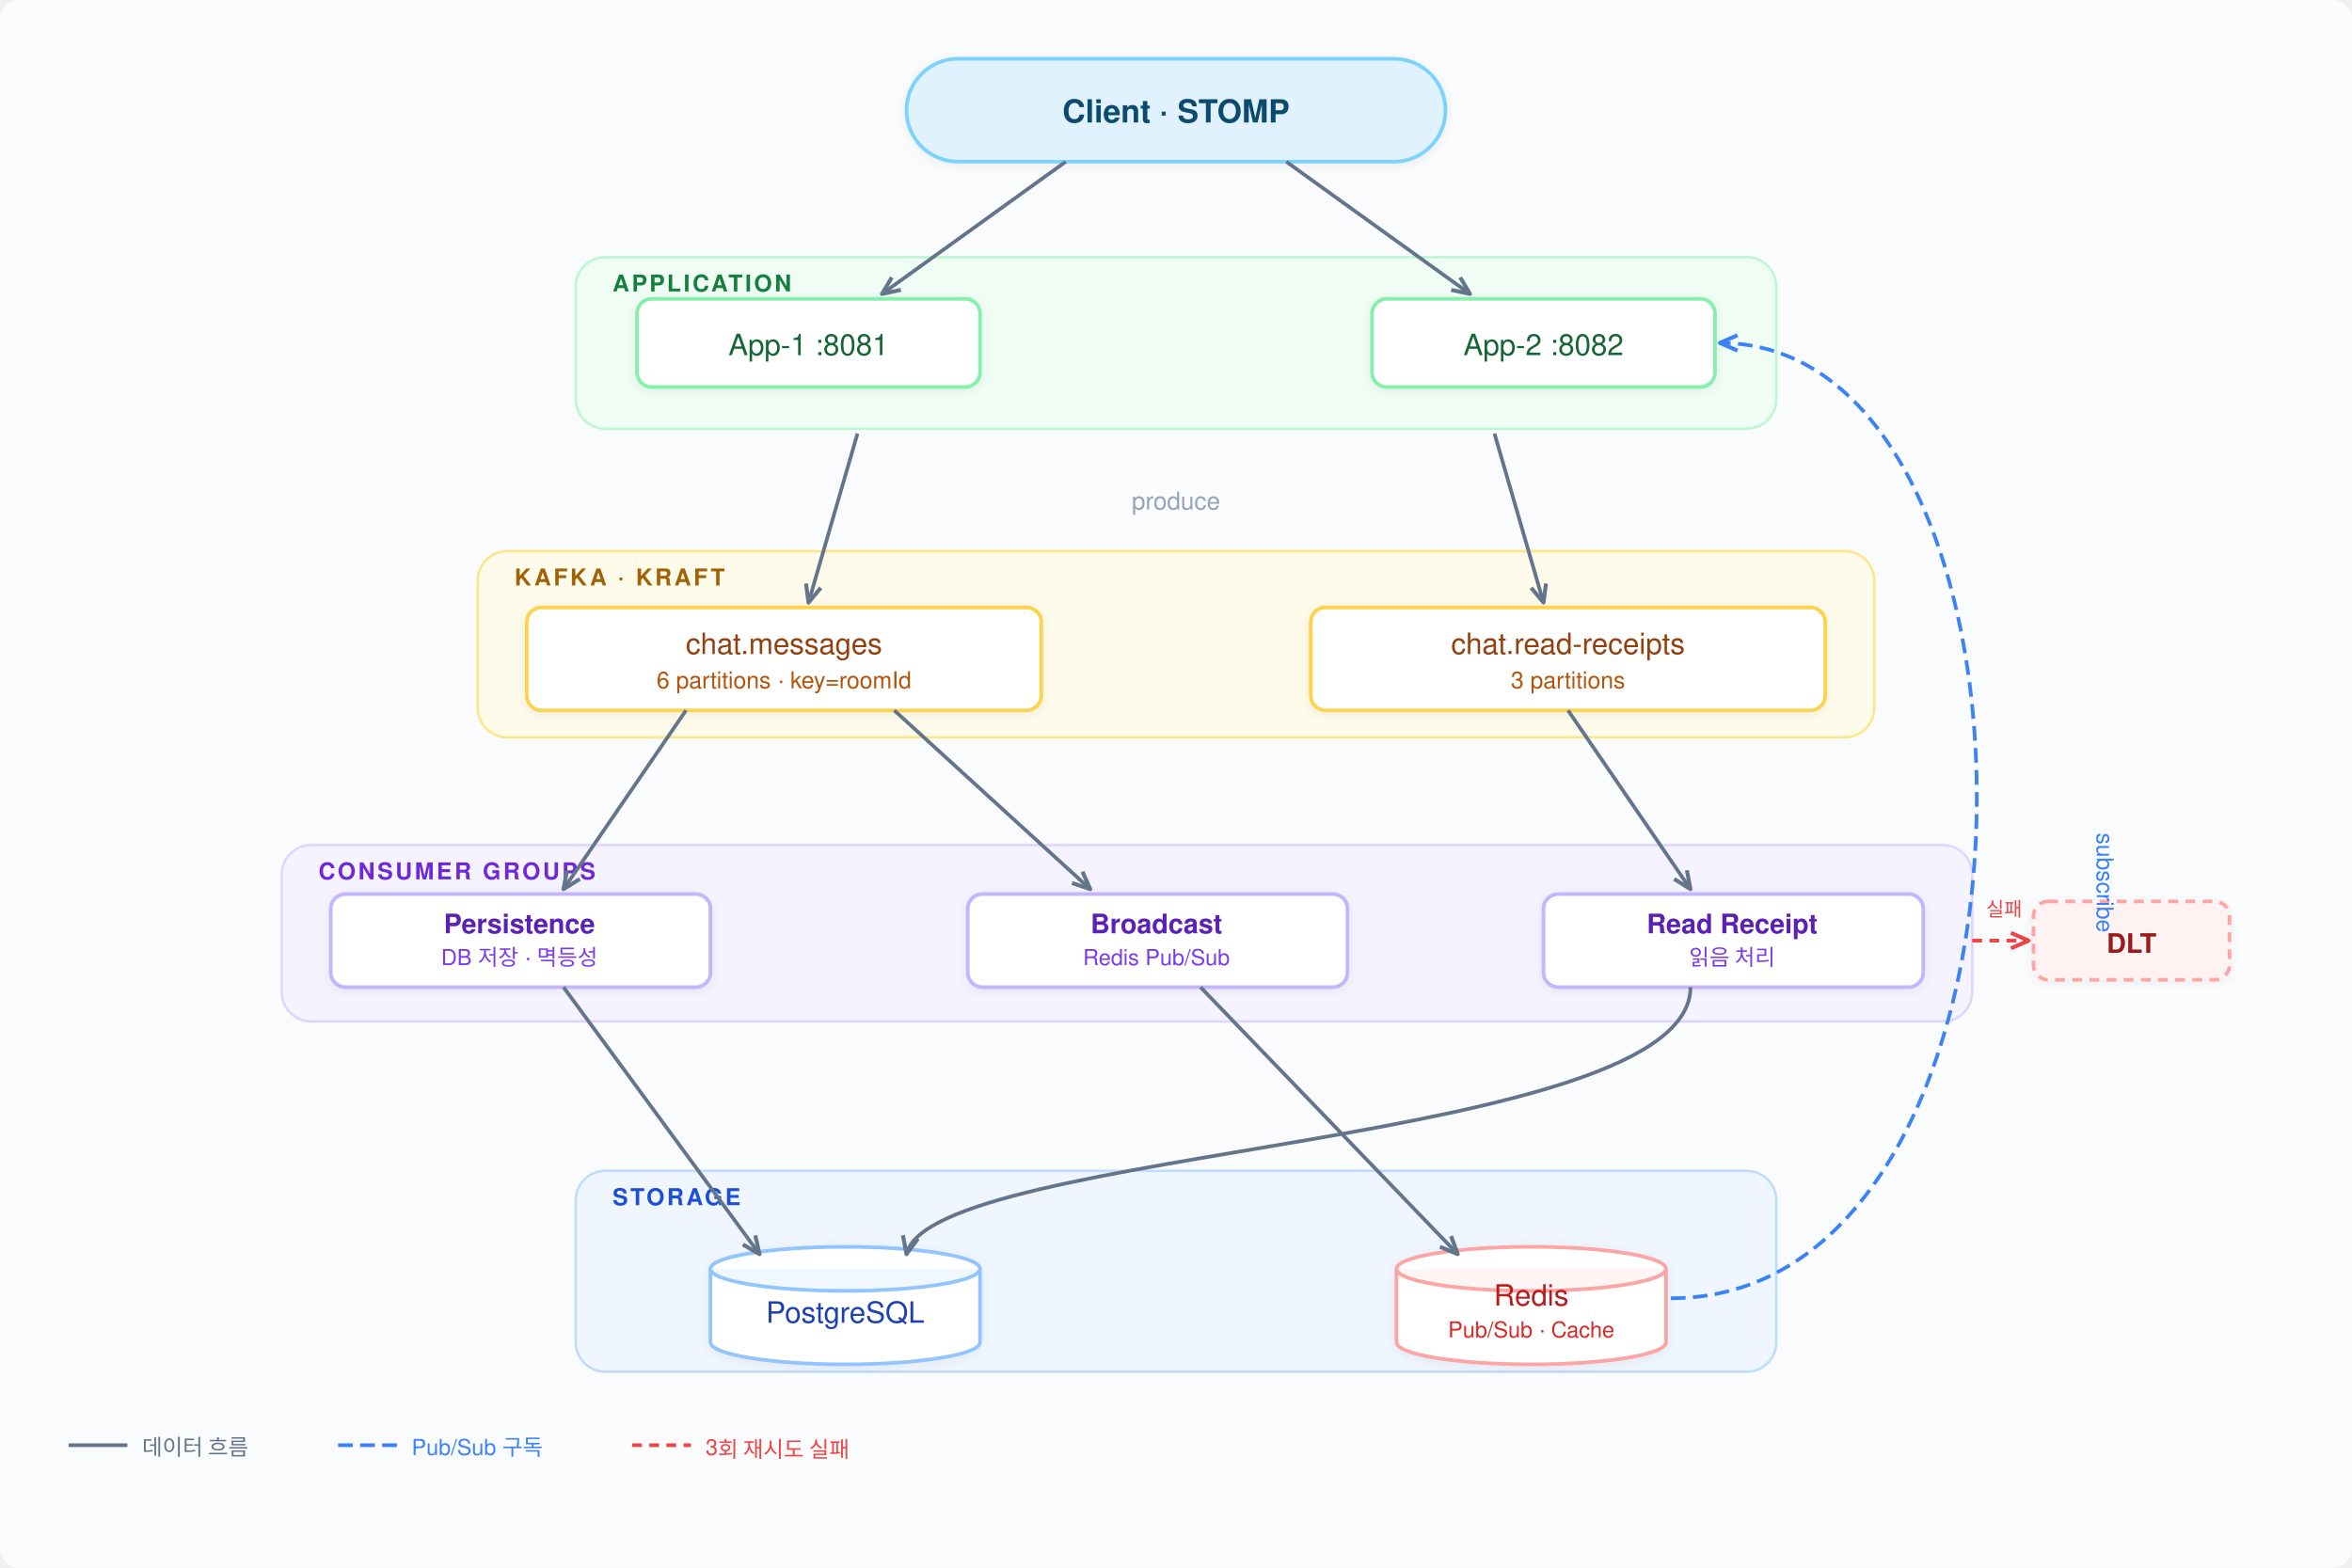
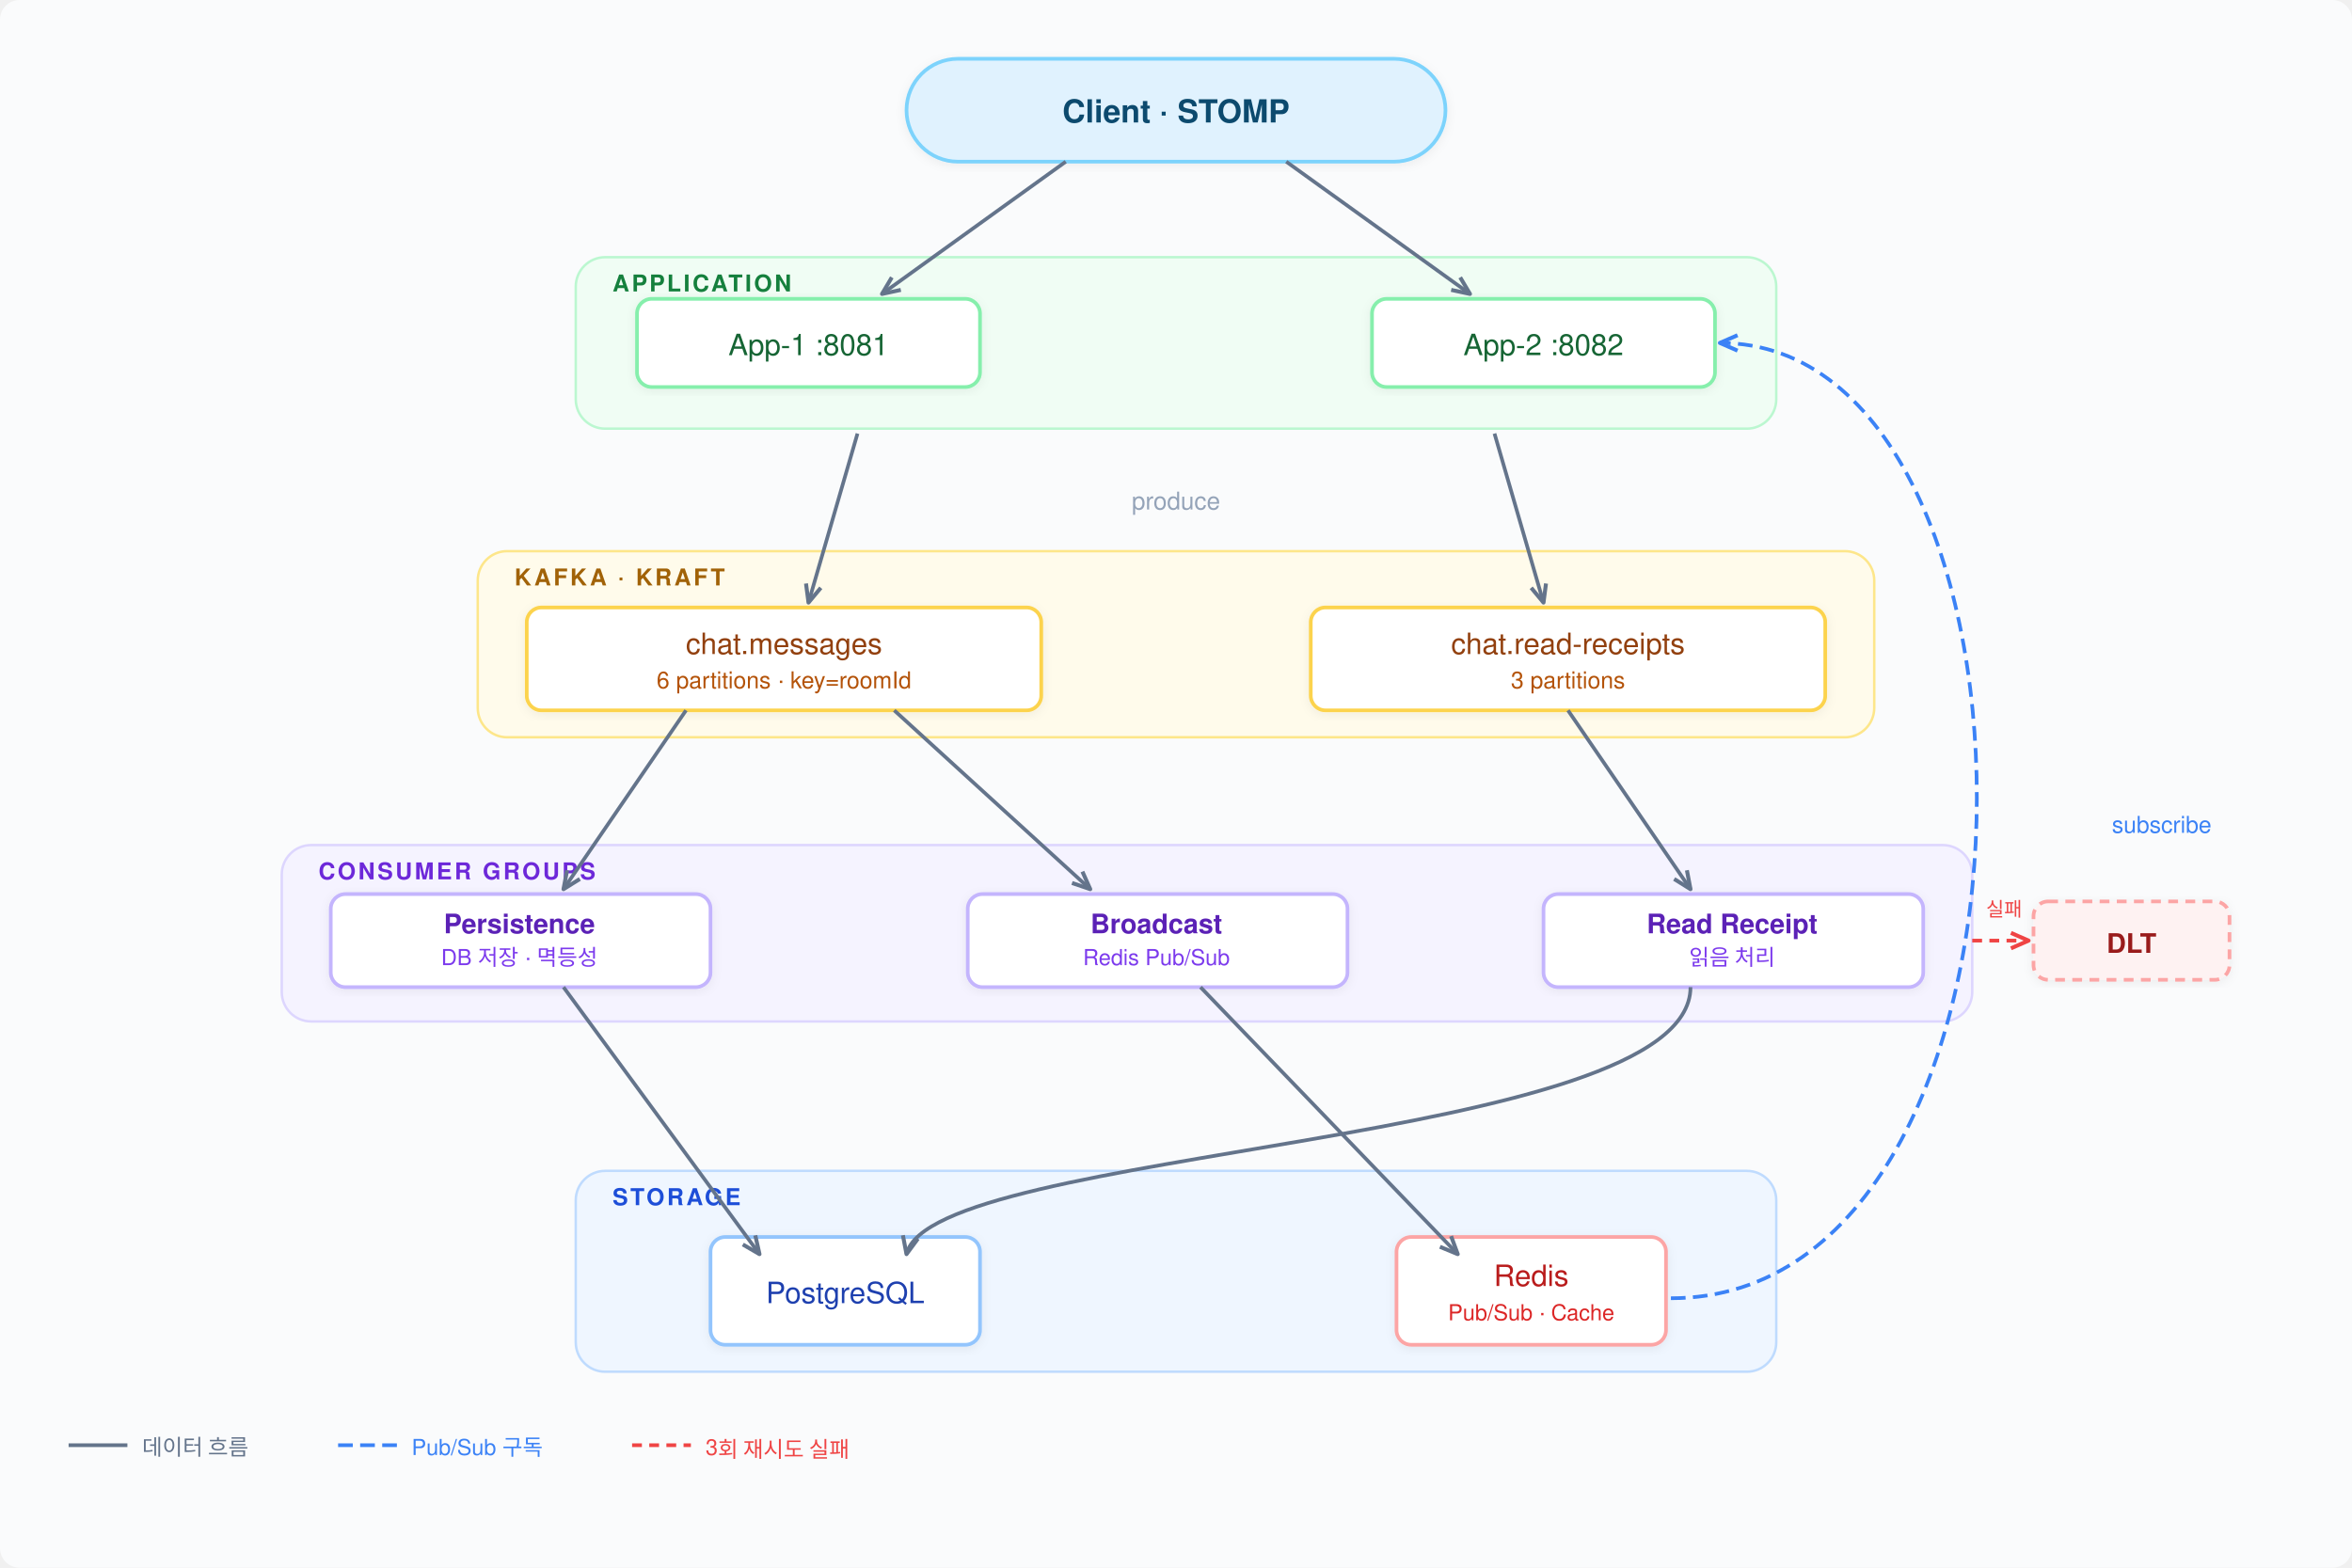
<svg xmlns="http://www.w3.org/2000/svg" viewBox="0 0 960 640" font-family="-apple-system,BlinkMacSystemFont,'Segoe UI',Helvetica,Arial,sans-serif">
  <defs>
    <marker id="ah" viewBox="0 0 10 10" refX="9" refY="5" markerWidth="6" markerHeight="6" orient="auto">
      <path d="M1,1.5 L9,5 L1,8.5" fill="none" stroke="#64748b" stroke-width="1.8" stroke-linejoin="round" />
    </marker>
    <marker id="ah-red" viewBox="0 0 10 10" refX="9" refY="5" markerWidth="6" markerHeight="6" orient="auto">
      <path d="M1,1.5 L9,5 L1,8.5" fill="none" stroke="#ef4444" stroke-width="1.8" stroke-linejoin="round" />
    </marker>
    <marker id="ah-blue" viewBox="0 0 10 10" refX="9" refY="5" markerWidth="6" markerHeight="6" orient="auto">
      <path d="M1,1.5 L9,5 L1,8.5" fill="none" stroke="#3b82f6" stroke-width="1.8" stroke-linejoin="round" />
    </marker>
    <filter id="s">
      <feDropShadow dx="0" dy="1" stdDeviation="2" flood-opacity="0.06" />
    </filter>
  </defs>
  <rect width="960" height="640" fill="#fafbfc" rx="8" />
  <rect x="235" y="105" width="490" height="70" rx="12" fill="#f0fdf4" stroke="#bbf7d0" />
  <text x="250" y="119" font-size="9.5" fill="#15803d" font-weight="700" letter-spacing="1">APPLICATION</text>
  <rect x="195" y="225" width="570" height="76" rx="12" fill="#fffbeb" stroke="#fde68a" />
  <text x="210" y="239" font-size="9.5" fill="#a16207" font-weight="700" letter-spacing="1">KAFKA · KRAFT</text>
  <rect x="115" y="345" width="690" height="72" rx="12" fill="#f5f3ff" stroke="#ddd6fe" />
  <text x="130" y="359" font-size="9.5" fill="#6d28d9" font-weight="700" letter-spacing="1">CONSUMER GROUPS</text>
  <rect x="235" y="478" width="490" height="82" rx="12" fill="#eff6ff" stroke="#bfdbfe" />
  <text x="250" y="492" font-size="9.5" fill="#1d4ed8" font-weight="700" letter-spacing="1">STORAGE</text>
  <rect x="370" y="24" width="220" height="42" rx="21" fill="#e0f2fe" stroke="#7dd3fc" stroke-width="1.5" filter="url(#s)" />
  <text x="480" y="50" text-anchor="middle" font-size="13" fill="#0c4a6e" font-weight="600">Client · STOMP</text>
  <rect x="260" y="122" width="140" height="36" rx="6" fill="#fff" stroke="#86efac" stroke-width="1.5" filter="url(#s)" />
  <text x="330" y="145" text-anchor="middle" font-size="12" fill="#166534" font-weight="500">App-1 :8081</text>
  <rect x="560" y="122" width="140" height="36" rx="6" fill="#fff" stroke="#86efac" stroke-width="1.5" filter="url(#s)" />
  <text x="630" y="145" text-anchor="middle" font-size="12" fill="#166534" font-weight="500">App-2 :8082</text>
  <rect x="215" y="248" width="210" height="42" rx="6" fill="#fff" stroke="#fcd34d" stroke-width="1.5" filter="url(#s)" />
  <text x="320" y="267" text-anchor="middle" font-size="12" fill="#92400e" font-weight="500">chat.messages</text>
  <text x="320" y="281" text-anchor="middle" font-size="9.5" fill="#b45309">6 partitions · key=roomId</text>
  <rect x="535" y="248" width="210" height="42" rx="6" fill="#fff" stroke="#fcd34d" stroke-width="1.5" filter="url(#s)" />
  <text x="640" y="267" text-anchor="middle" font-size="12" fill="#92400e" font-weight="500">chat.read-receipts</text>
  <text x="640" y="281" text-anchor="middle" font-size="9.5" fill="#b45309">3 partitions</text>
  <rect x="135" y="365" width="155" height="38" rx="6" fill="#fff" stroke="#c4b5fd" stroke-width="1.5" filter="url(#s)" />
  <text x="212" y="381" text-anchor="middle" font-size="11" fill="#5b21b6" font-weight="600">Persistence</text>
  <text x="212" y="394" text-anchor="middle" font-size="9" fill="#7c3aed">DB 저장 · 멱등성</text>
  <rect x="395" y="365" width="155" height="38" rx="6" fill="#fff" stroke="#c4b5fd" stroke-width="1.5" filter="url(#s)" />
  <text x="472" y="381" text-anchor="middle" font-size="11" fill="#5b21b6" font-weight="600">Broadcast</text>
  <text x="472" y="394" text-anchor="middle" font-size="9" fill="#7c3aed">Redis Pub/Sub</text>
  <rect x="630" y="365" width="155" height="38" rx="6" fill="#fff" stroke="#c4b5fd" stroke-width="1.5" filter="url(#s)" />
  <text x="707" y="381" text-anchor="middle" font-size="11" fill="#5b21b6" font-weight="600">Read Receipt</text>
  <text x="707" y="394" text-anchor="middle" font-size="9" fill="#7c3aed">읽음 처리</text>
-   <g filter="url(#s)">
-     <path d="M290,518 A55,9 0 0,1 400,518 L400,548 A55,9 0 0,1 290,548 Z" fill="#fff" stroke="#93c5fd" stroke-width="1.5" />
-     <path d="M290,518 A55,9 0 0,0 400,518" fill="#f0f7ff" stroke="#93c5fd" stroke-width="1.5" />
-     <text x="345" y="540" text-anchor="middle" font-size="12" fill="#1e40af" font-weight="500">PostgreSQL</text>
-   </g>
-   <g filter="url(#s)">
-     <path d="M570,518 A55,9 0 0,1 680,518 L680,548 A55,9 0 0,1 570,548 Z" fill="#fff" stroke="#fca5a5" stroke-width="1.5" />
-     <path d="M570,518 A55,9 0 0,0 680,518" fill="#fff5f5" stroke="#fca5a5" stroke-width="1.5" />
-     <text x="625" y="533" text-anchor="middle" font-size="12" fill="#b91c1c" font-weight="500">Redis</text>
-     <text x="625" y="546" text-anchor="middle" font-size="9" fill="#dc2626">Pub/Sub · Cache</text>
-   </g>
+   <rect x="290" y="505" width="110" height="44" rx="6" fill="#fff" stroke="#93c5fd" stroke-width="1.5" filter="url(#s)" />
+   <text x="345" y="532" text-anchor="middle" font-size="12" fill="#1e40af" font-weight="500">PostgreSQL</text>
+   <rect x="570" y="505" width="110" height="44" rx="6" fill="#fff" stroke="#fca5a5" stroke-width="1.5" filter="url(#s)" />
+   <text x="625" y="525" text-anchor="middle" font-size="12" fill="#b91c1c" font-weight="500">Redis</text>
+   <text x="625" y="539" text-anchor="middle" font-size="9" fill="#dc2626">Pub/Sub · Cache</text>
  <rect x="830" y="368" width="80" height="32" rx="6" fill="#fef2f2" stroke="#fca5a5" stroke-width="1.5" stroke-dasharray="4 3" filter="url(#s)" />
  <text x="870" y="389" text-anchor="middle" font-size="11" fill="#991b1b" font-weight="600">DLT</text>
  <line x1="435" y1="66" x2="360" y2="120" stroke="#64748b" stroke-width="1.5" marker-end="url(#ah)" />
  <line x1="525" y1="66" x2="600" y2="120" stroke="#64748b" stroke-width="1.5" marker-end="url(#ah)" />
  <line x1="350" y1="177" x2="330" y2="246" stroke="#64748b" stroke-width="1.5" marker-end="url(#ah)" />
  <line x1="610" y1="177" x2="630" y2="246" stroke="#64748b" stroke-width="1.5" marker-end="url(#ah)" />
  <text x="480" y="208" text-anchor="middle" font-size="10" fill="#94a3b8" font-weight="500">produce</text>
  <line x1="280" y1="290" x2="230" y2="363" stroke="#64748b" stroke-width="1.5" marker-end="url(#ah)" />
  <line x1="365" y1="290" x2="445" y2="363" stroke="#64748b" stroke-width="1.5" marker-end="url(#ah)" />
  <line x1="640" y1="290" x2="690" y2="363" stroke="#64748b" stroke-width="1.5" marker-end="url(#ah)" />
  <line x1="230" y1="403" x2="310" y2="512" stroke="#64748b" stroke-width="1.5" marker-end="url(#ah)" />
  <line x1="490" y1="403" x2="595" y2="512" stroke="#64748b" stroke-width="1.5" marker-end="url(#ah)" />
  <path d="M690,403 C690,468 380,468 370,512" fill="none" stroke="#64748b" stroke-width="1.5" marker-end="url(#ah)" />
  <line x1="805" y1="384" x2="828" y2="384" stroke="#ef4444" stroke-width="1.5" stroke-dasharray="4 3" marker-end="url(#ah-red)" />
  <text x="818" y="374" text-anchor="middle" font-size="8" fill="#ef4444" font-weight="500">실패</text>
  <path d="M682,530 C845,530 845,140 702,140" fill="none" stroke="#3b82f6" stroke-width="1.5" stroke-dasharray="6 3" marker-end="url(#ah-blue)" />
-   <text x="858" y="340" font-size="9.5" fill="#3b82f6" font-weight="500" writing-mode="tb">subscribe</text>
+   <text x="862" y="340" font-size="9.5" fill="#3b82f6" font-weight="500">subscribe</text>
  <g transform="translate(28, 590)">
    <line x1="0" y1="0" x2="24" y2="0" stroke="#64748b" stroke-width="1.5" />
    <text x="30" y="4" font-size="9" fill="#64748b">데이터 흐름</text>
    <line x1="110" y1="0" x2="134" y2="0" stroke="#3b82f6" stroke-width="1.5" stroke-dasharray="6 3" />
    <text x="140" y="4" font-size="9" fill="#3b82f6">Pub/Sub 구독</text>
    <line x1="230" y1="0" x2="254" y2="0" stroke="#ef4444" stroke-width="1.5" stroke-dasharray="4 3" />
    <text x="260" y="4" font-size="9" fill="#ef4444">3회 재시도 실패</text>
  </g>
</svg>
